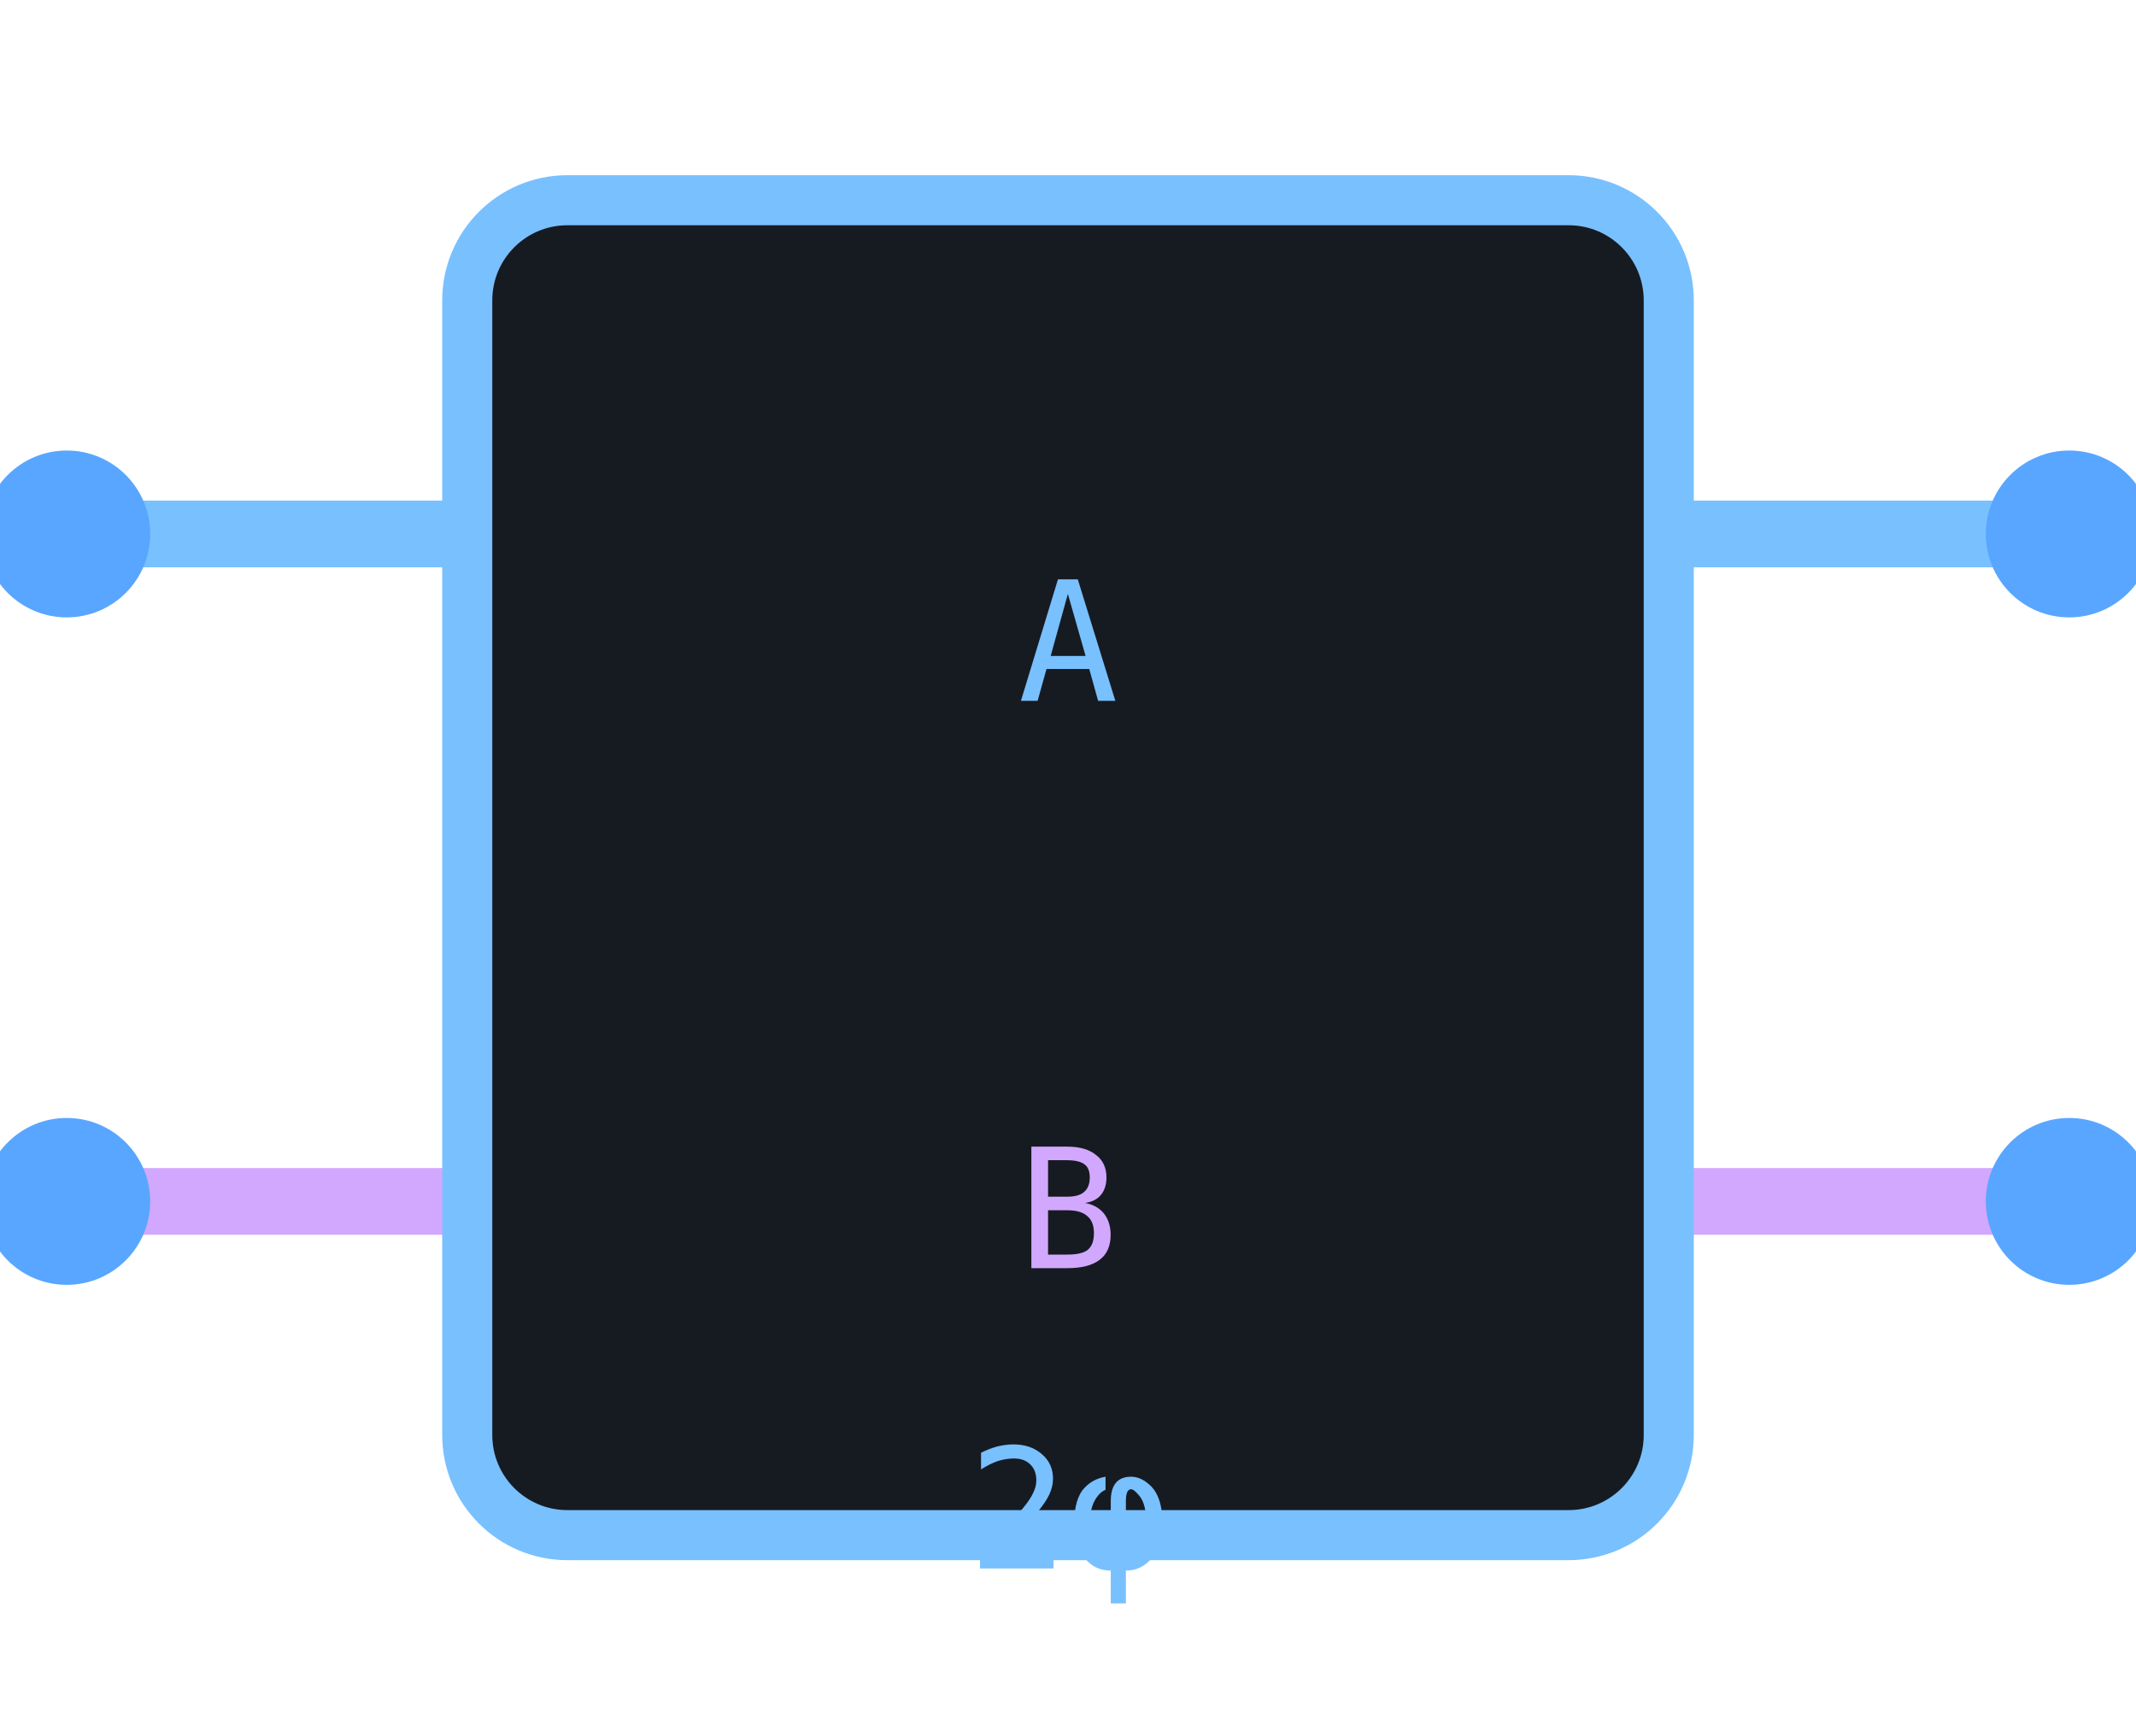
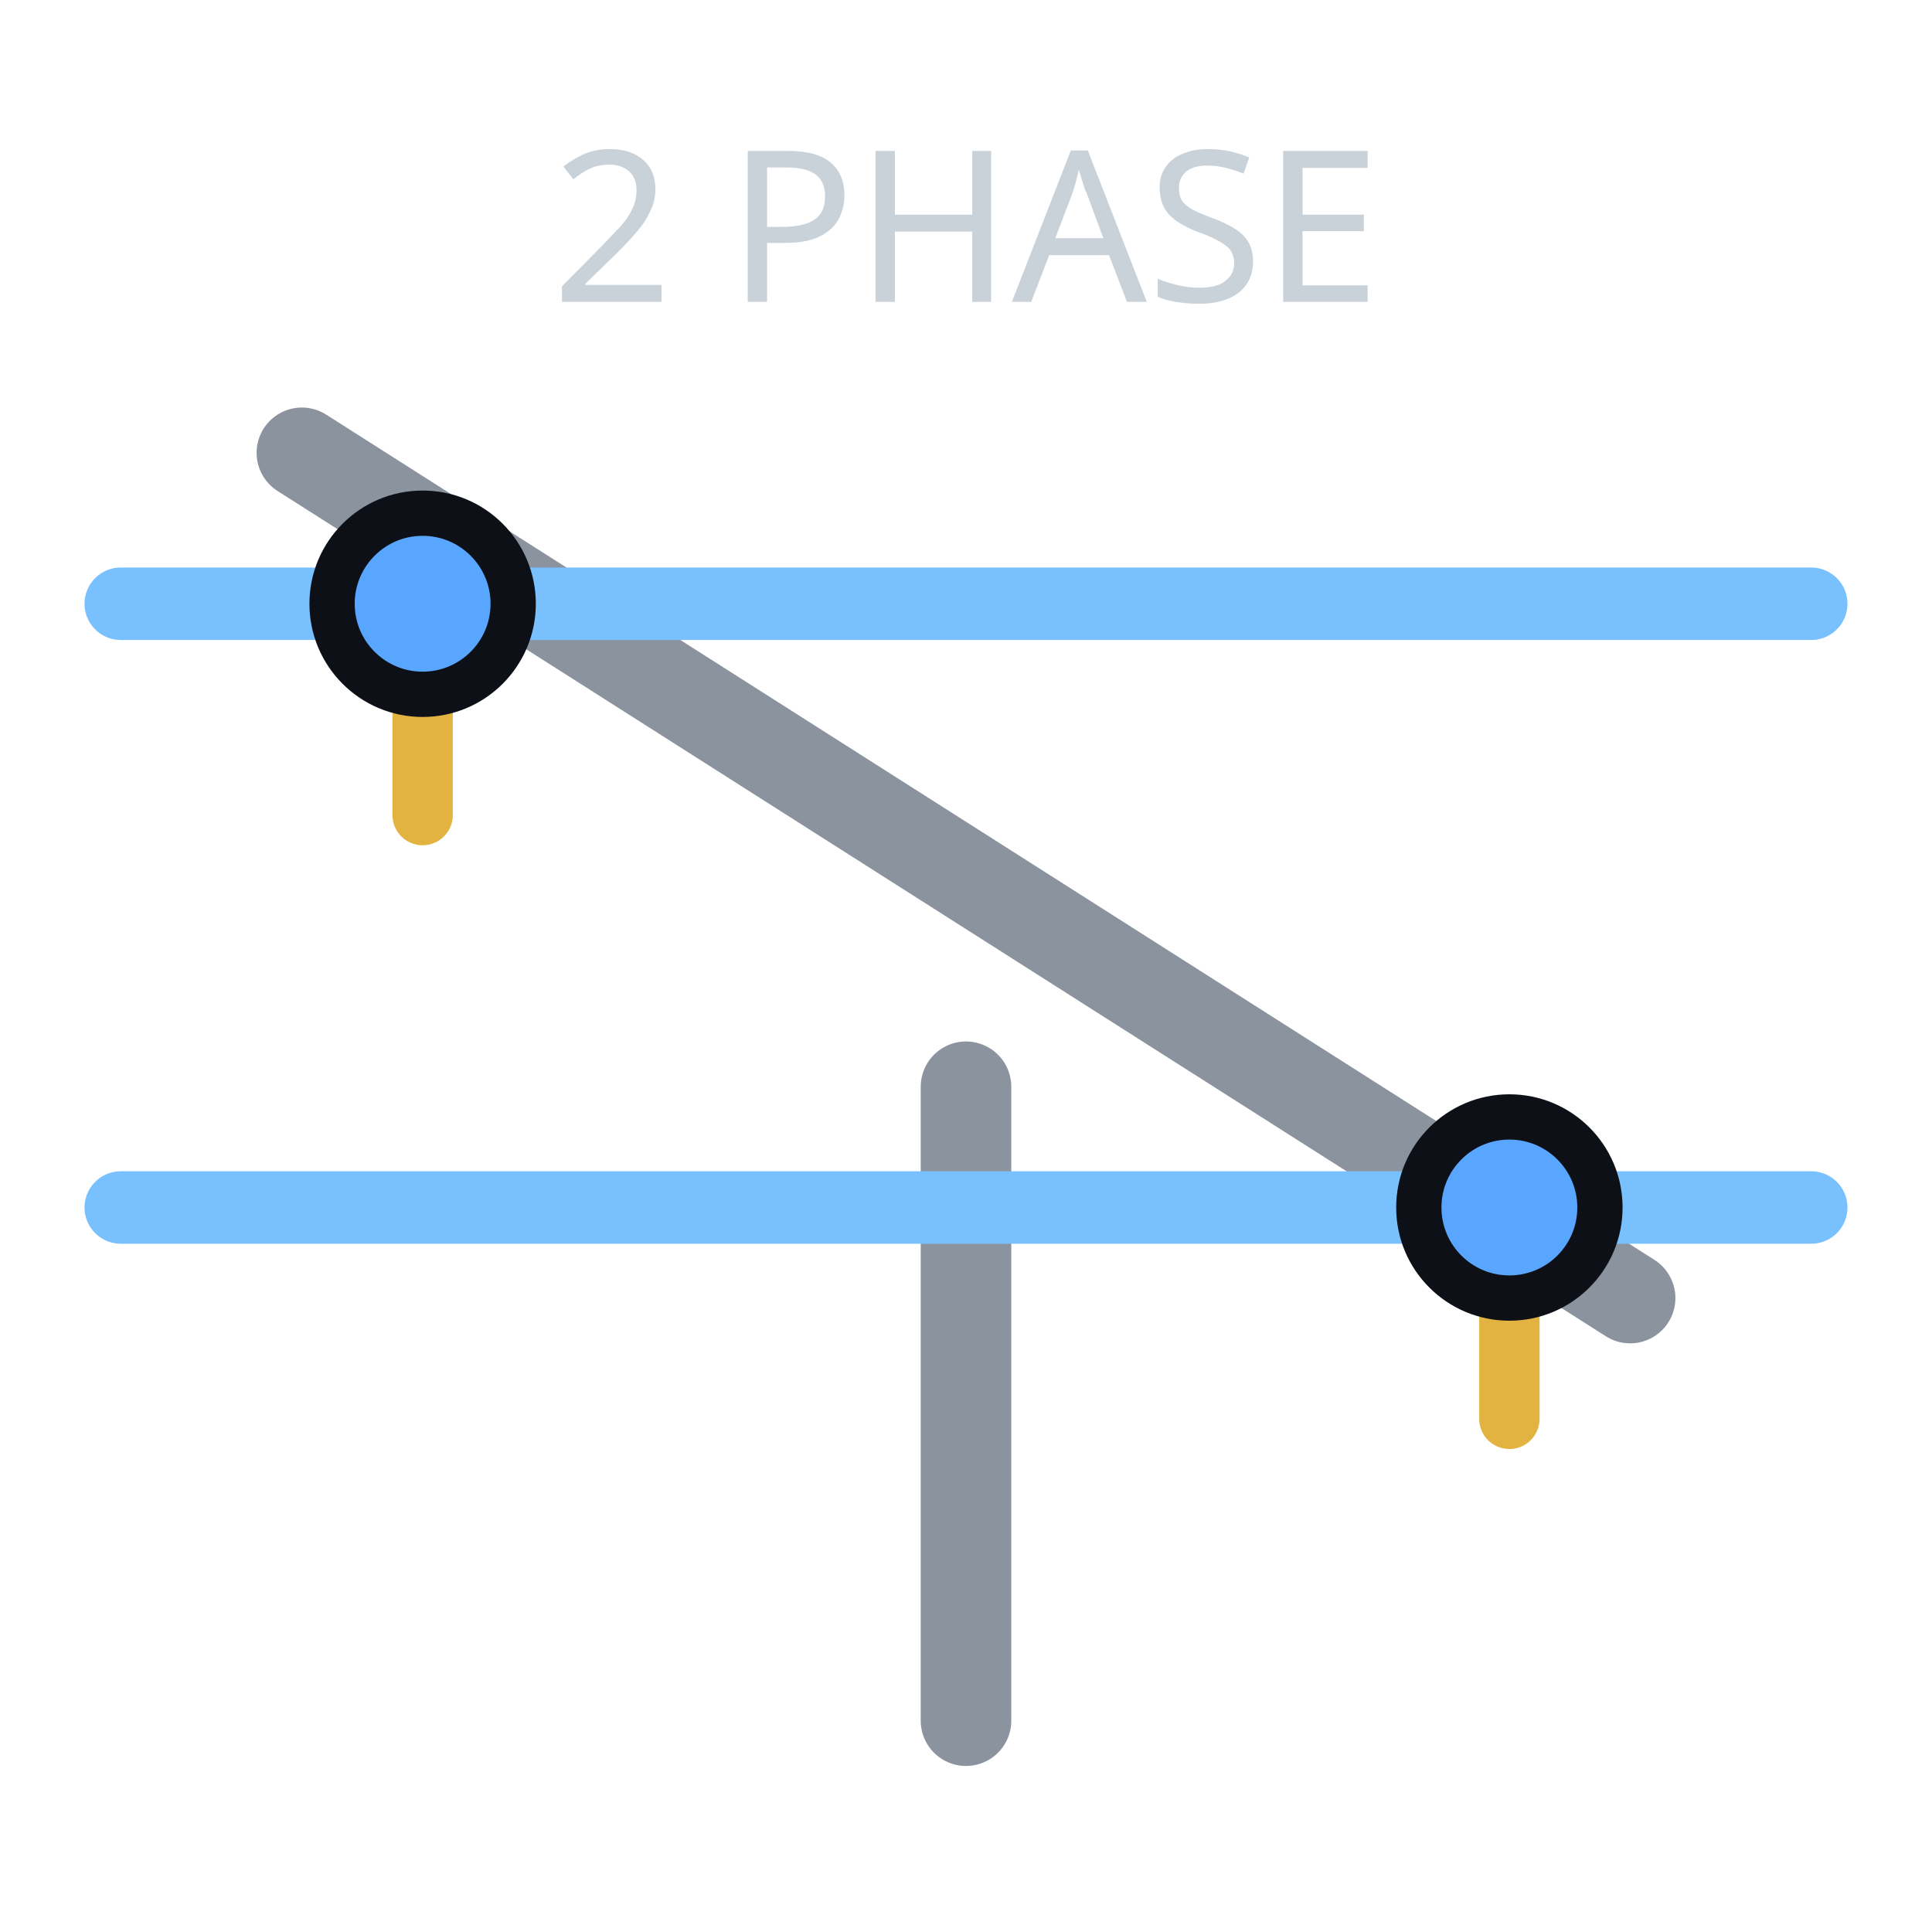
- <svg xmlns="http://www.w3.org/2000/svg" viewBox="-32 -26 64 52" width="64" height="52">
-   <line x1="-30" y1="-10" x2="-18" y2="-10" stroke="#79C0FF" stroke-width="2" stroke-linecap="round" />
-   <line x1="-30" y1="10" x2="-18" y2="10" stroke="#D2A8FF" stroke-width="2" stroke-linecap="round" />
-   <line x1="18" y1="-10" x2="30" y2="-10" stroke="#79C0FF" stroke-width="2" stroke-linecap="round" />
-   <line x1="18" y1="10" x2="30" y2="10" stroke="#D2A8FF" stroke-width="2" stroke-linecap="round" />
-   <rect x="-18" y="-20" width="36" height="40" rx="3" ry="3" fill="#161B22" stroke="#79C0FF" stroke-width="1.5" />
-   <text x="0" y="-5" font-size="5" fill="#79C0FF" text-anchor="middle" font-family="monospace">A</text>
-   <text x="0" y="12" font-size="5" fill="#D2A8FF" text-anchor="middle" font-family="monospace">B</text>
-   <text x="0" y="21" font-size="5" fill="#79C0FF" text-anchor="middle" font-family="monospace">2φ</text>
-   <circle cx="-30" cy="-10" r="2.5" fill="#58A6FF" />
-   <circle cx="-30" cy="10" r="2.5" fill="#58A6FF" />
-   <circle cx="30" cy="-10" r="2.5" fill="#58A6FF" />
-   <circle cx="30" cy="10" r="2.5" fill="#58A6FF" />
+ <svg xmlns="http://www.w3.org/2000/svg" viewBox="0 0 64 64">
+   <g fill="none" stroke-linecap="round" stroke-linejoin="round">
+     <path d="M32 36v21M10 15l44 28" stroke="#8B949E" stroke-width="3" />
+     <path d="M4 20h56M4 40h56" stroke="#79C0FF" stroke-width="2.4" />
+     <path d="M14 22v5M50 42v5" stroke="#E3B341" stroke-width="2" />
+   </g>
+   <g fill="#58A6FF" stroke="#0D1117" stroke-width="1.5">
+     <circle cx="14" cy="20" r="3" />
+     <circle cx="50" cy="40" r="3" />
+   </g>
+   <text x="32" y="10" fill="#C9D1D9" font-family="sans-serif" font-size="7" text-anchor="middle">2 PHASE</text>
</svg>
